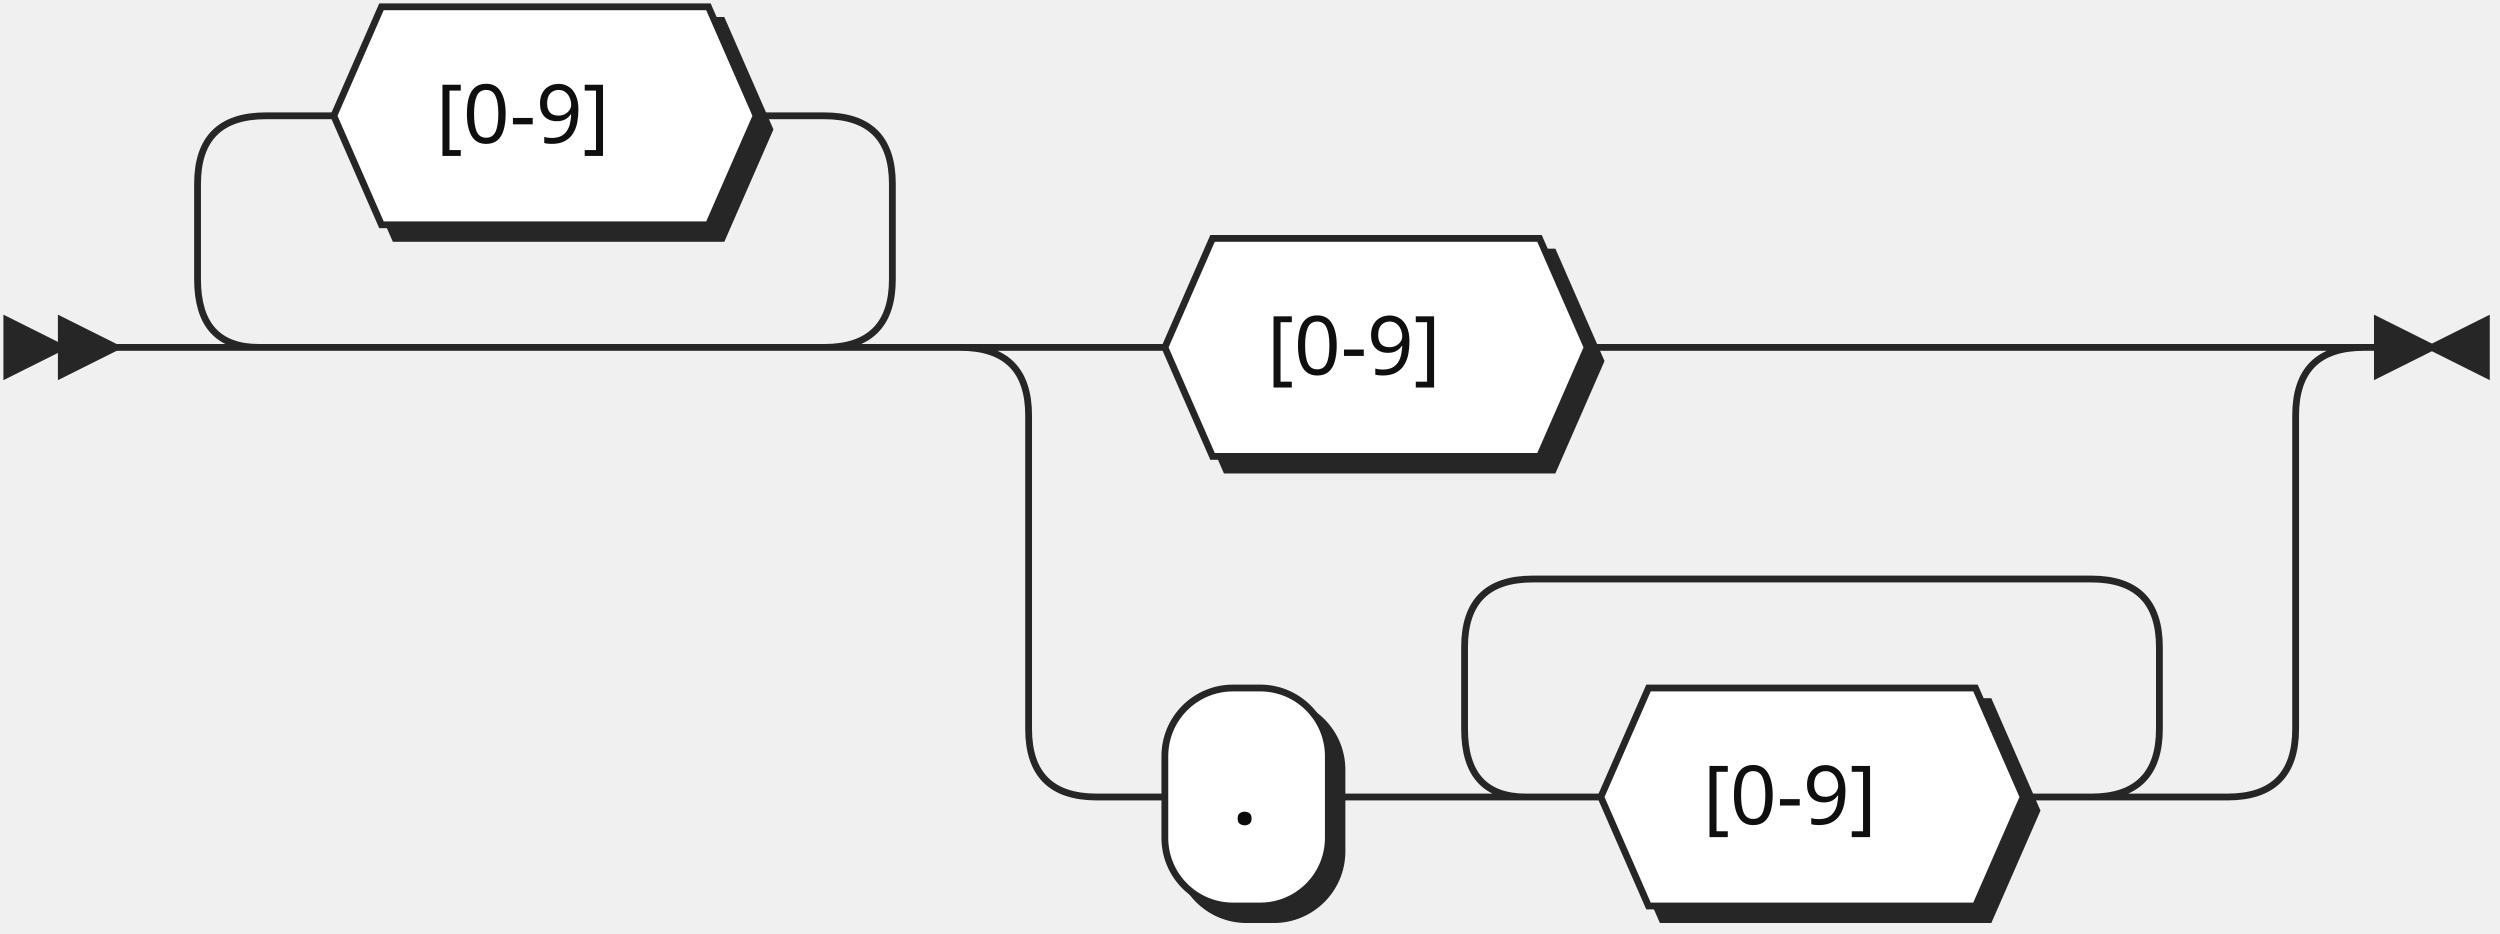
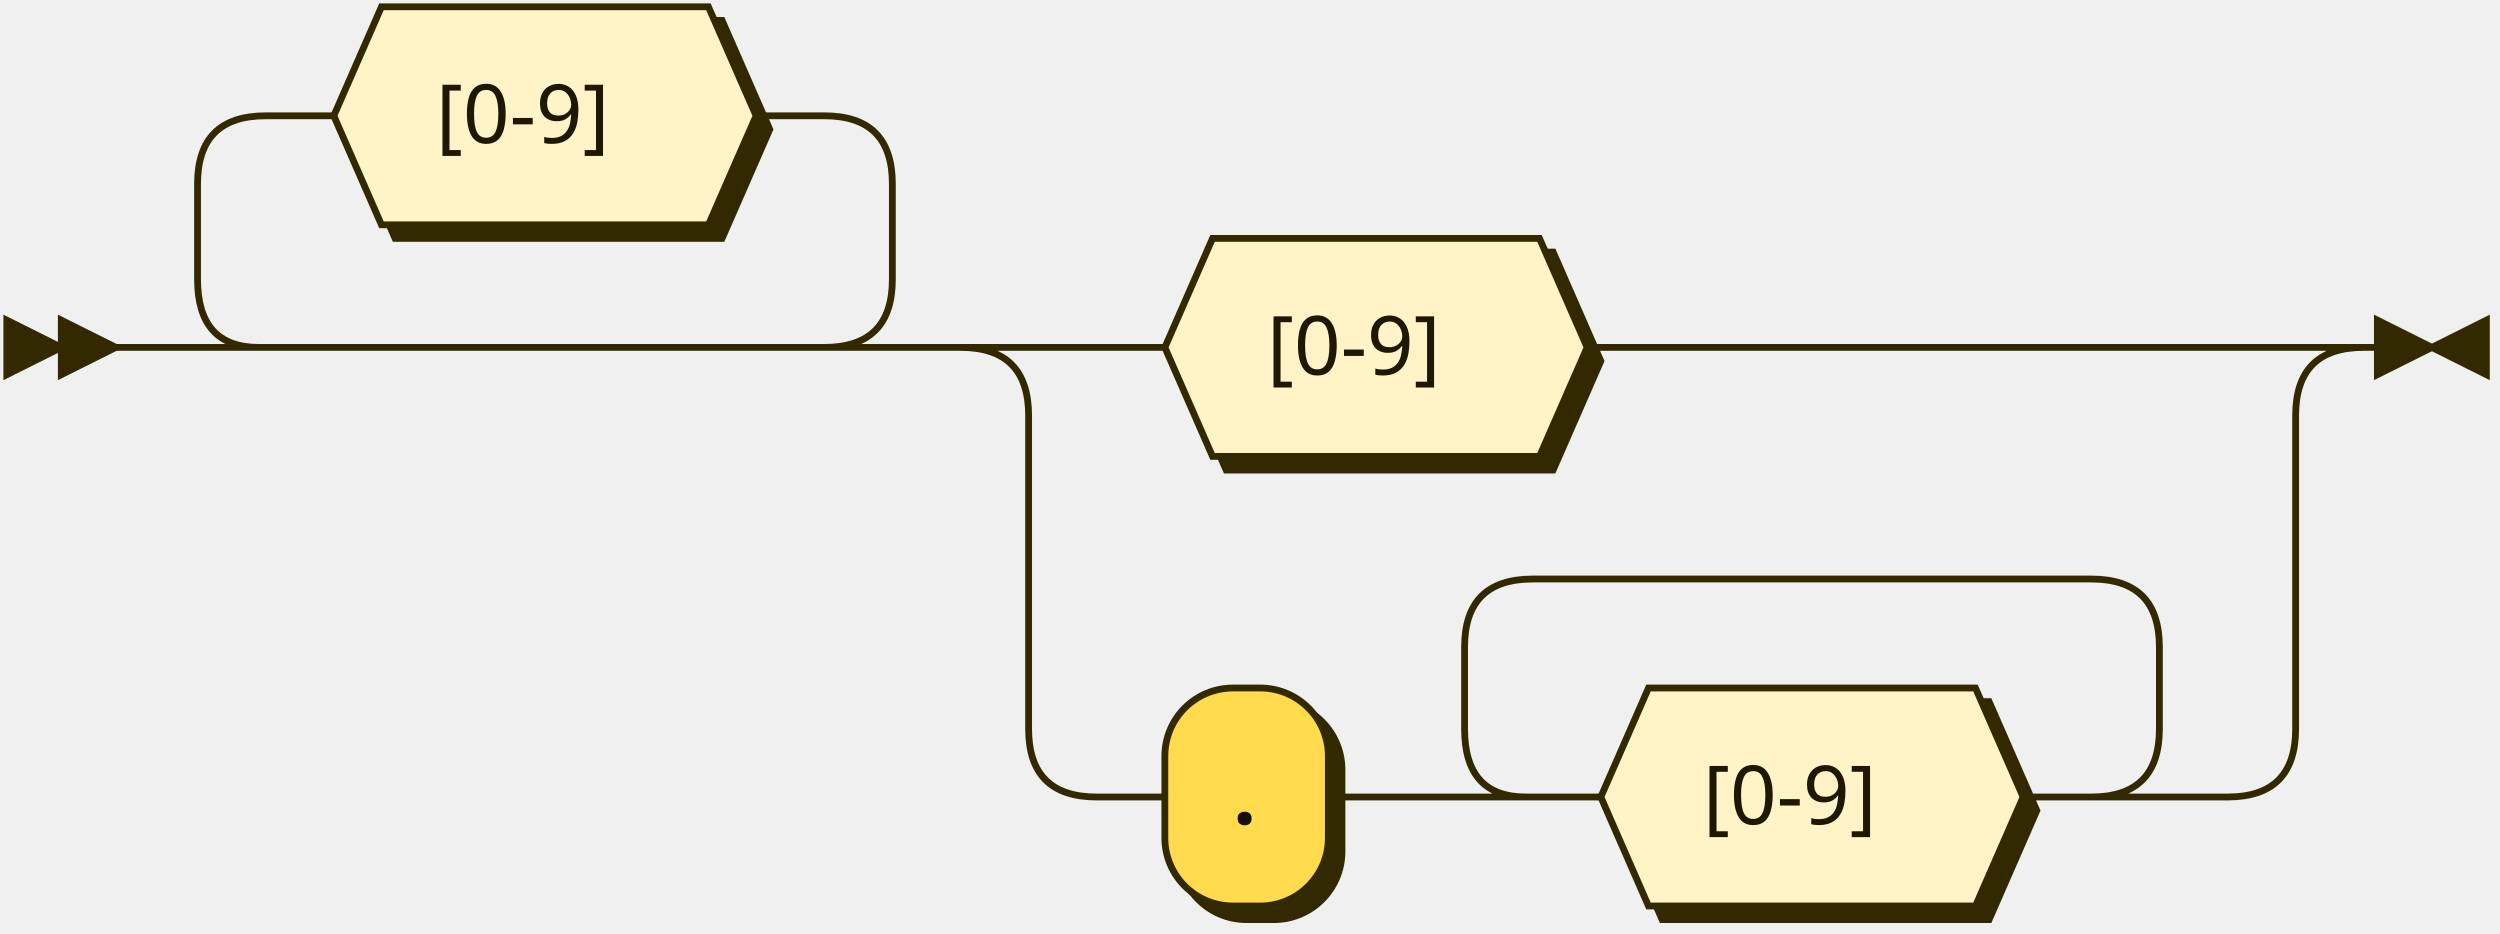
<svg xmlns="http://www.w3.org/2000/svg" width="367" height="137">
  <defs>
    <style type="text/css">
    @namespace "http://www.w3.org/2000/svg";
-     .line                 {fill: none; stroke: #262626; stroke-width: 1;}
-     .bold-line            {stroke: #0A0A0A; shape-rendering: crispEdges; stroke-width: 2;}
-     .thin-line            {stroke: #0F0F0F; shape-rendering: crispEdges}
-     .filled               {fill: #262626; stroke: none;}
+     .line                 {fill: none; stroke: #332900; stroke-width: 1;}
+     .bold-line            {stroke: #141000; shape-rendering: crispEdges; stroke-width: 2;}
+     .thin-line            {stroke: #1F1800; shape-rendering: crispEdges}
+     .filled               {fill: #332900; stroke: none;}
    text.terminal         {font-family: Verdana, Sans-serif;
                            font-size: 12px;
-                             fill: #0A0A0A;
+                             fill: #141000;
                            font-weight: bold;
                          }
    text.nonterminal      {font-family: Verdana, Sans-serif;
                            font-size: 12px;
-                             fill: #0D0D0D;
+                             fill: #1A1400;
                            font-weight: normal;
                          }
    text.regexp           {font-family: Verdana, Sans-serif;
                            font-size: 12px;
-                             fill: #0F0F0F;
+                             fill: #1F1800;
                            font-weight: normal;
                          }
-     rect, circle, polygon {fill: #262626; stroke: #262626;}
-     rect.terminal         {fill: #ffffff; stroke: #262626; stroke-width: 1;}
-     rect.nonterminal      {fill: #FFFFFF; stroke: #262626; stroke-width: 1;}
+     rect, circle, polygon {fill: #332900; stroke: #332900;}
+     rect.terminal         {fill: #FFDB4D; stroke: #332900; stroke-width: 1;}
+     rect.nonterminal      {fill: #FFEC9E; stroke: #332900; stroke-width: 1;}
    rect.text             {fill: none; stroke: none;}
-     polygon.regexp        {fill: #FFFFFF; stroke: #262626; stroke-width: 1;}
+     polygon.regexp        {fill: #FFF4C7; stroke: #332900; stroke-width: 1;}
  </style>
  </defs>
  <polygon points="9 51 1 47 1 55" />
  <polygon points="17 51 9 47 9 55" />
  <polygon points="51 19 58 3 106 3 113 19 106 35 58 35" />
  <polygon points="49 17 56 1 104 1 111 17 104 33 56 33" class="regexp" />
  <text class="regexp" x="64" y="21">[0-9]</text>
  <polygon points="173 53 180 37 228 37 235 53 228 69 180 69" />
  <polygon points="171 51 178 35 226 35 233 51 226 67 178 67" class="regexp" />
  <text class="regexp" x="186" y="55">[0-9]</text>
  <rect x="173" y="103" width="24" height="32" rx="10" />
  <rect x="171" y="101" width="24" height="32" class="terminal" rx="10" />
  <text class="terminal" x="181" y="121">.</text>
  <polygon points="237 119 244 103 292 103 299 119 292 135 244 135" />
  <polygon points="235 117 242 101 290 101 297 117 290 133 242 133" class="regexp" />
  <text class="regexp" x="250" y="121">[0-9]</text>
  <path class="line" d="m17 51 h2 m20 0 h10 m0 0 h72 m-102 0 l20 0 m-1 0 q-9 0 -9 -10 l0 -14 q0 -10 10 -10 m82 34 l20 0 m-20 0 q10 0 10 -10 l0 -14 q0 -10 -10 -10 m-82 0 h10 m62 0 h10 m40 34 h10 m62 0 h10 m0 0 h84 m-186 0 h20 m166 0 h20 m-206 0 q10 0 10 10 m186 0 q0 -10 10 -10 m-196 10 v46 m186 0 v-46 m-186 46 q0 10 10 10 m166 0 q10 0 10 -10 m-176 10 h10 m24 0 h10 m20 0 h10 m62 0 h10 m-102 0 l20 0 m-1 0 q-9 0 -9 -10 l0 -12 q0 -10 10 -10 m82 32 l20 0 m-20 0 q10 0 10 -10 l0 -12 q0 -10 -10 -10 m-82 0 h10 m0 0 h72 m43 -34 h-3" />
  <polygon points="357 51 365 47 365 55" />
  <polygon points="357 51 349 47 349 55" />
</svg>
